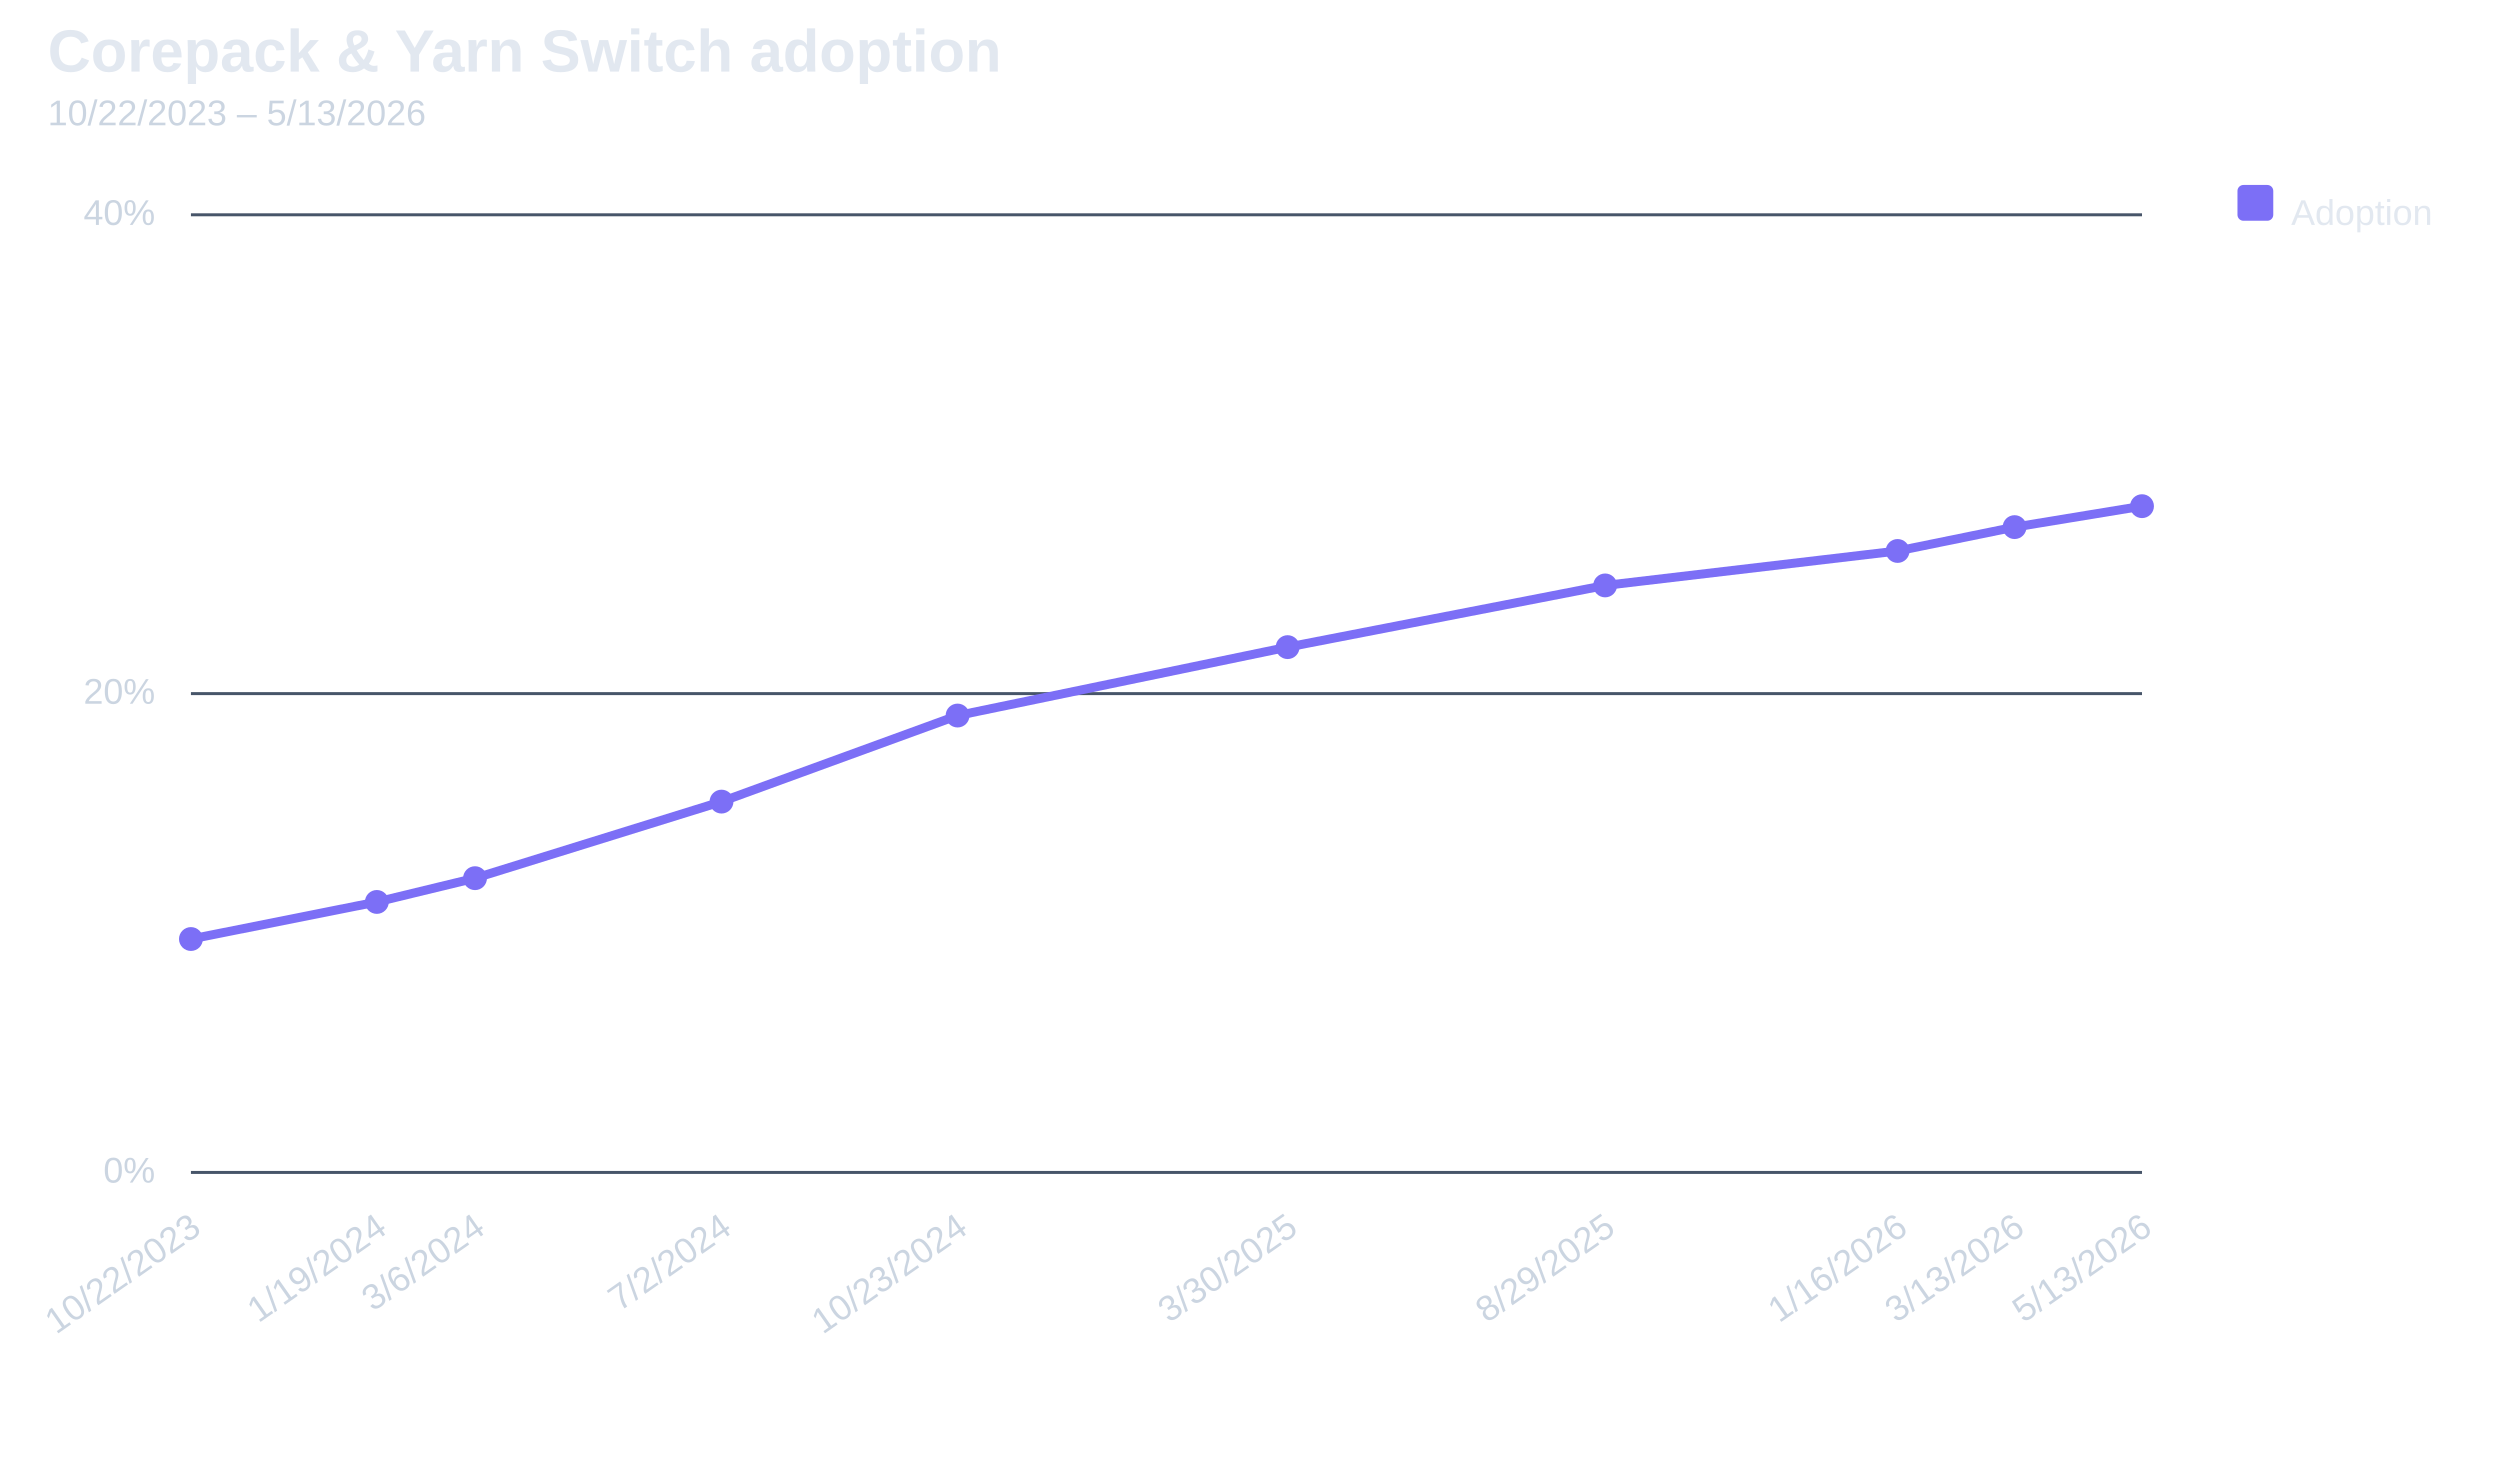
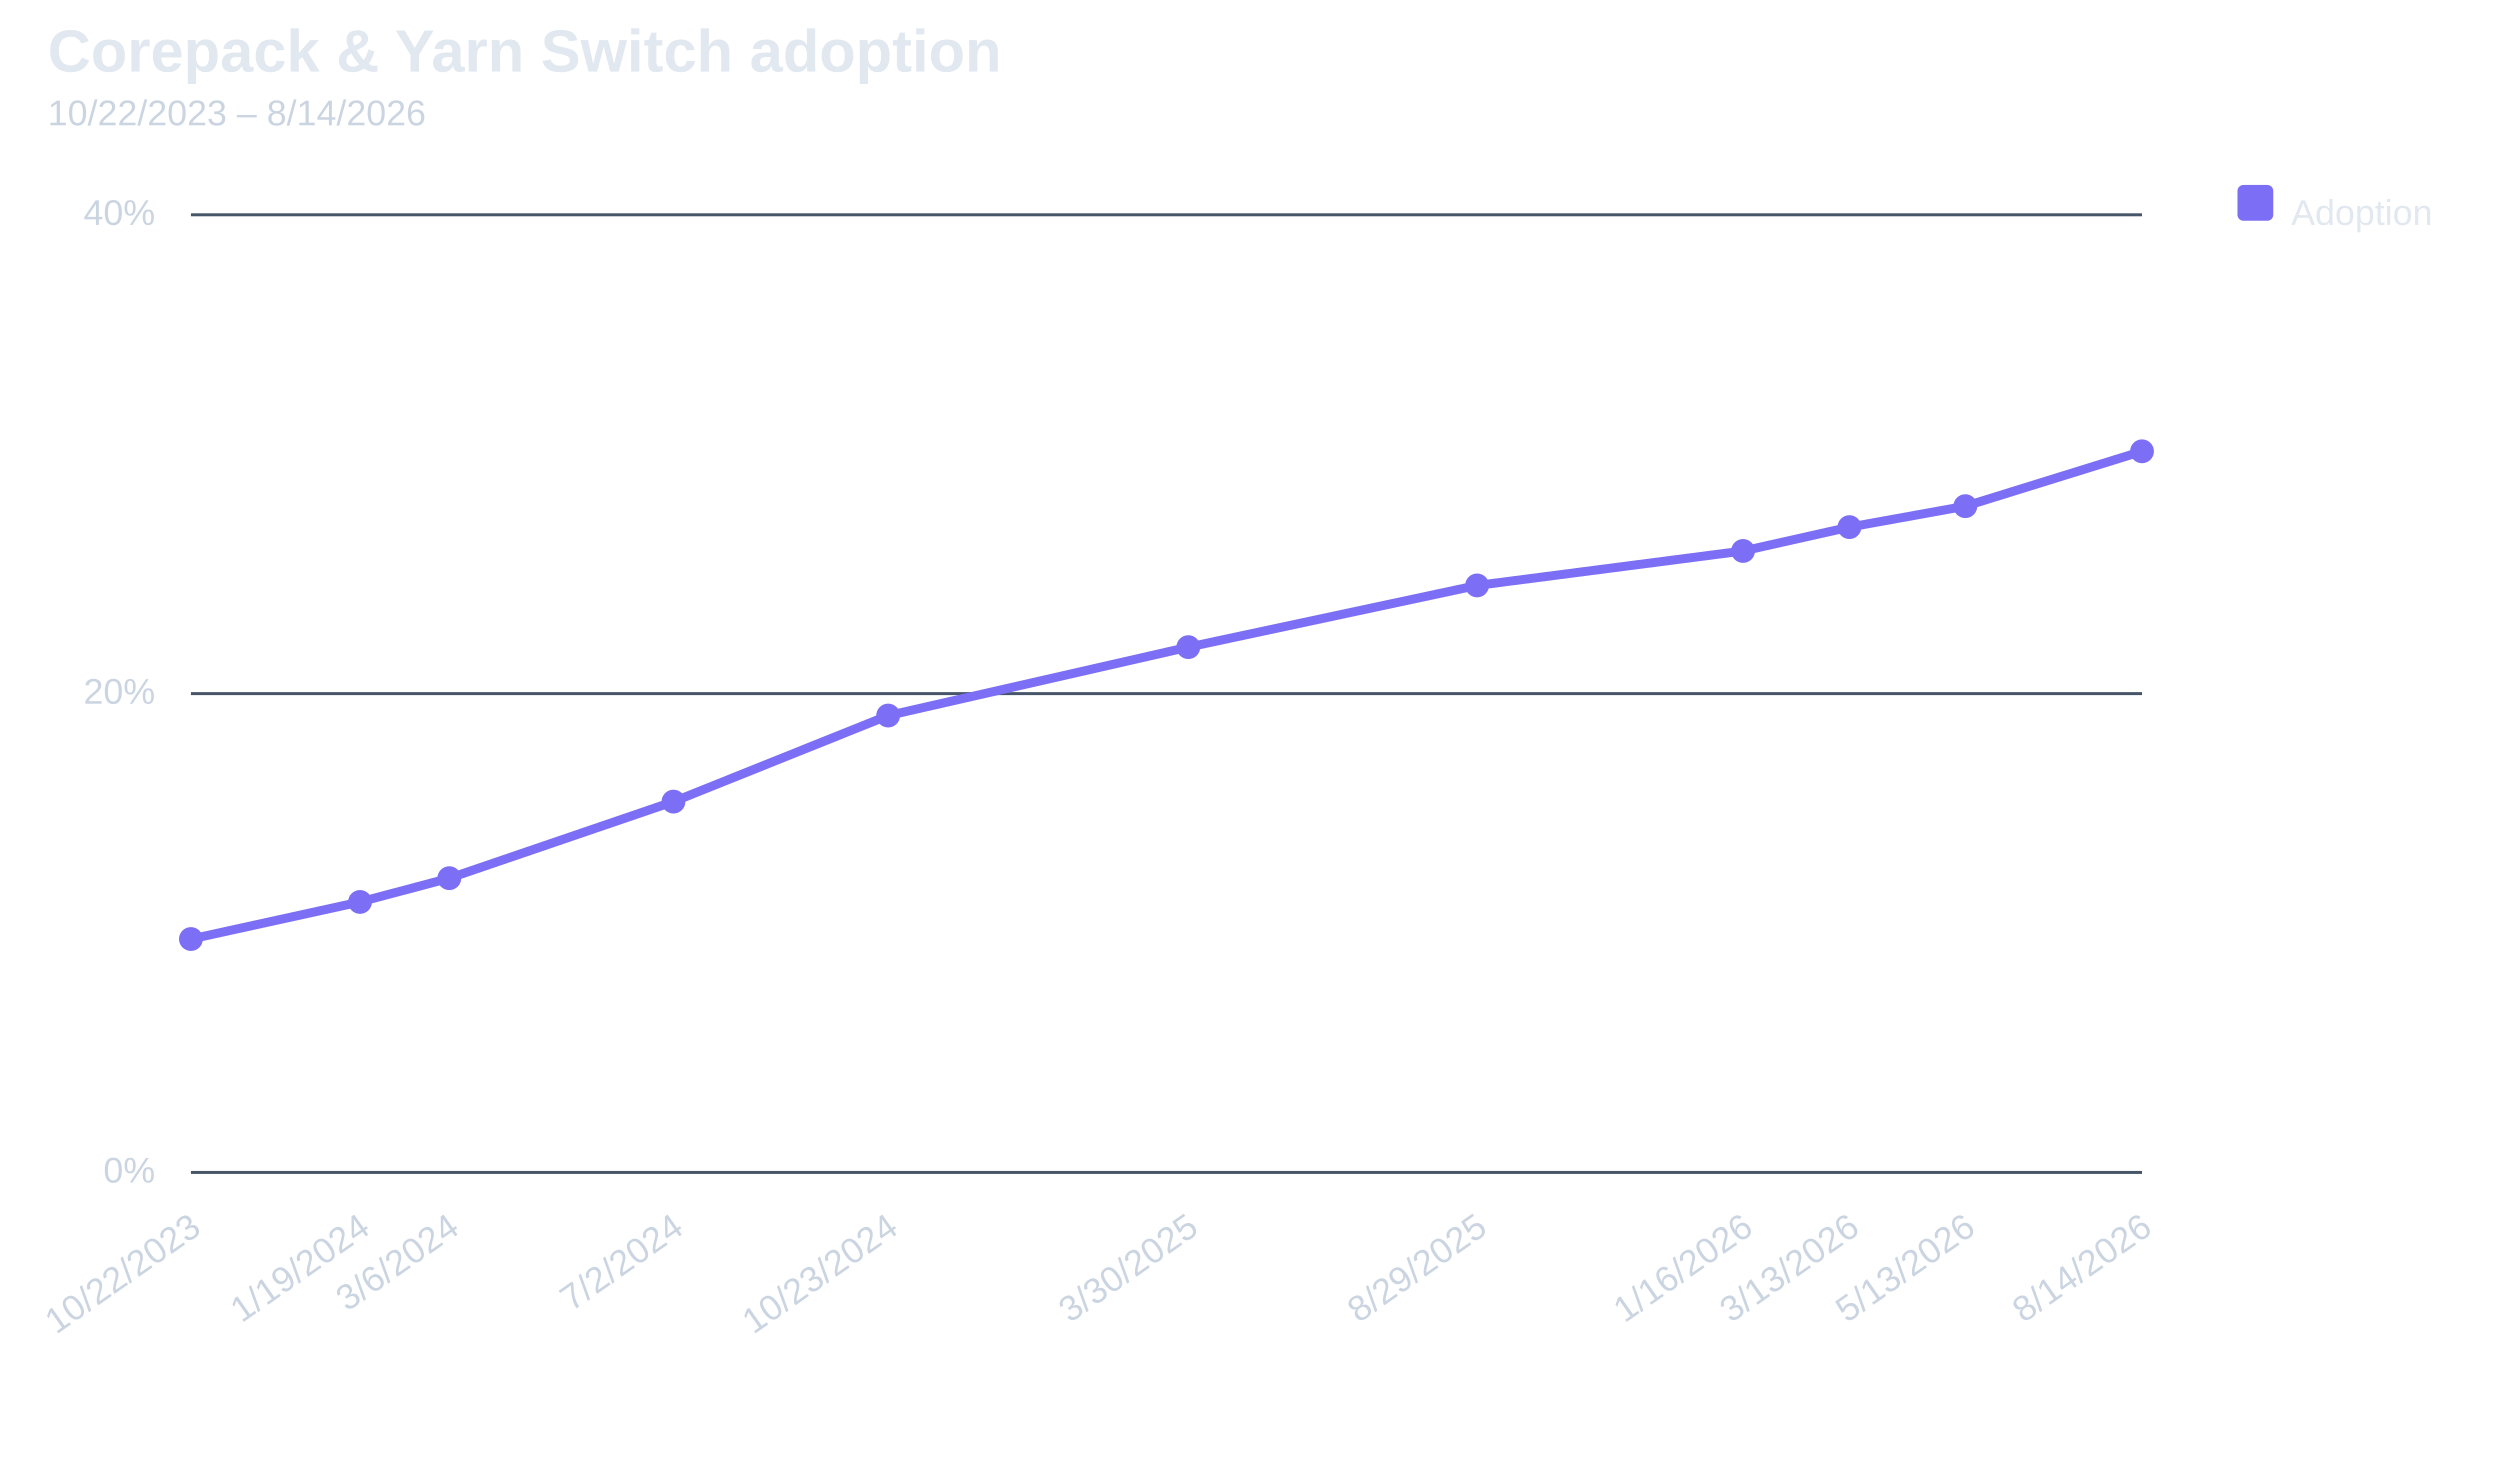
<svg xmlns="http://www.w3.org/2000/svg" width="838" height="489" viewBox="0 0 838 489" role="img" aria-label="Corepack &amp; Yarn Switch adoption">
  <style>
    text { font-family: "Helvetica Neue", Arial, sans-serif; }
    .title { font-size: 20px; font-weight: 700; fill: #e2e8f0; }
    .subtitle { font-size: 12px; fill: #cbd5e1; }
    .axis { stroke: #475569; stroke-width: 1; }
    .footer { font-size: 12px; fill: #cbd5e1; }
    .legend { font-size: 12px; fill: #e2e8f0; }
    .tick { font-size: 12px; fill: #cbd5e1; }
  </style>
  <text class="title" x="16" y="24">Corepack &amp; Yarn Switch adoption</text>
-   <text class="subtitle" x="16" y="42">10/22/2023 – 5/13/2026</text>
+   <text class="subtitle" x="16" y="42">10/22/2023 – 8/14/2026</text>
  <g class="y-ticks">
    <line class="axis" x1="64" y1="393" x2="718" y2="393" />
    <text class="tick" x="52" y="393" dominant-baseline="middle" text-anchor="end">0%</text>
    <line class="axis" x1="64" y1="232.5" x2="718" y2="232.5" />
    <text class="tick" x="52" y="232.5" dominant-baseline="middle" text-anchor="end">20%</text>
    <line class="axis" x1="64" y1="72" x2="718" y2="72" />
    <text class="tick" x="52" y="72" dominant-baseline="middle" text-anchor="end">40%</text>
  </g>
  <g class="x-ticks">
    <text class="tick" x="68" y="413" text-anchor="end" transform="rotate(-35 68 413)">10/22/2023</text>
-     <text class="tick" x="130.319" y="413" text-anchor="end" transform="rotate(-35 130.3191 413)">1/19/2024</text>
-     <text class="tick" x="163.229" y="413" text-anchor="end" transform="rotate(-35 163.2291 413)">3/6/2024</text>
-     <text class="tick" x="245.854" y="413" text-anchor="end" transform="rotate(-35 245.8544 413)">7/2/2024</text>
-     <text class="tick" x="324.979" y="413" text-anchor="end" transform="rotate(-35 324.9786 413)">10/23/2024</text>
-     <text class="tick" x="435.612" y="413" text-anchor="end" transform="rotate(-35 435.6124 413)">3/30/2025</text>
-     <text class="tick" x="542.045" y="413" text-anchor="end" transform="rotate(-35 542.045 413)">8/29/2025</text>
-     <text class="tick" x="640.075" y="413" text-anchor="end" transform="rotate(-35 640.0749 413)">1/16/2026</text>
-     <text class="tick" x="679.287" y="413" text-anchor="end" transform="rotate(-35 679.2869 413)">3/13/2026</text>
-     <text class="tick" x="722" y="413" text-anchor="end" transform="rotate(-35 722 413)">5/13/2026</text>
+     <text class="tick" x="124.676" y="413" text-anchor="end" transform="rotate(-35 124.6758 413)">1/19/2024</text>
+     <text class="tick" x="154.606" y="413" text-anchor="end" transform="rotate(-35 154.6056 413)">3/6/2024</text>
+     <text class="tick" x="229.749" y="413" text-anchor="end" transform="rotate(-35 229.7488 413)">7/2/2024</text>
+     <text class="tick" x="301.708" y="413" text-anchor="end" transform="rotate(-35 301.7079 413)">10/23/2024</text>
+     <text class="tick" x="402.323" y="413" text-anchor="end" transform="rotate(-35 402.3233 413)">3/30/2025</text>
+     <text class="tick" x="499.118" y="413" text-anchor="end" transform="rotate(-35 499.1178 413)">8/29/2025</text>
+     <text class="tick" x="588.271" y="413" text-anchor="end" transform="rotate(-35 588.2707 413)">1/16/2026</text>
+     <text class="tick" x="623.932" y="413" text-anchor="end" transform="rotate(-35 623.9318 413)">3/13/2026</text>
+     <text class="tick" x="662.777" y="413" text-anchor="end" transform="rotate(-35 662.777 413)">5/13/2026</text>
+     <text class="tick" x="722" y="413" text-anchor="end" transform="rotate(-35 722 413)">8/14/2026</text>
  </g>
  <g class="series-group">
    <g class="series" data-key="corepack_adoption">
-       <polyline fill="none" stroke="#7c6ff6" stroke-width="3" points="64,314.761 126.319,302.332 159.229,294.364 241.854,268.7 320.979,239.851 431.612,216.917 538.045,196.235 636.075,184.684 675.287,176.689 718,169.669" />
+       <polyline fill="none" stroke="#7c6ff6" stroke-width="3" points="64,314.761 120.676,302.332 150.606,294.364 225.749,268.7 297.708,239.851 398.323,216.917 495.118,196.235 584.271,184.684 619.932,176.689 658.777,169.669 718,151.278" />
      <circle cx="64" cy="314.761" r="4" fill="#7c6ff6" />
-       <circle cx="126.319" cy="302.332" r="4" fill="#7c6ff6" />
-       <circle cx="159.229" cy="294.364" r="4" fill="#7c6ff6" />
-       <circle cx="241.854" cy="268.7" r="4" fill="#7c6ff6" />
-       <circle cx="320.979" cy="239.851" r="4" fill="#7c6ff6" />
-       <circle cx="431.612" cy="216.917" r="4" fill="#7c6ff6" />
-       <circle cx="538.045" cy="196.235" r="4" fill="#7c6ff6" />
-       <circle cx="636.075" cy="184.684" r="4" fill="#7c6ff6" />
-       <circle cx="675.287" cy="176.689" r="4" fill="#7c6ff6" />
-       <circle cx="718" cy="169.669" r="4" fill="#7c6ff6" />
+       <circle cx="120.676" cy="302.332" r="4" fill="#7c6ff6" />
+       <circle cx="150.606" cy="294.364" r="4" fill="#7c6ff6" />
+       <circle cx="225.749" cy="268.7" r="4" fill="#7c6ff6" />
+       <circle cx="297.708" cy="239.851" r="4" fill="#7c6ff6" />
+       <circle cx="398.323" cy="216.917" r="4" fill="#7c6ff6" />
+       <circle cx="495.118" cy="196.235" r="4" fill="#7c6ff6" />
+       <circle cx="584.271" cy="184.684" r="4" fill="#7c6ff6" />
+       <circle cx="619.932" cy="176.689" r="4" fill="#7c6ff6" />
+       <circle cx="658.777" cy="169.669" r="4" fill="#7c6ff6" />
+       <circle cx="718" cy="151.278" r="4" fill="#7c6ff6" />
    </g>
  </g>
  <g class="legend-group">
    <g class="legend-item" data-key="corepack_adoption">
      <rect x="750" y="62" width="12" height="12" rx="2" fill="#7c6ff6" />
      <text class="legend" x="768" y="72" dominant-baseline="middle">Adoption</text>
    </g>
  </g>
</svg>
